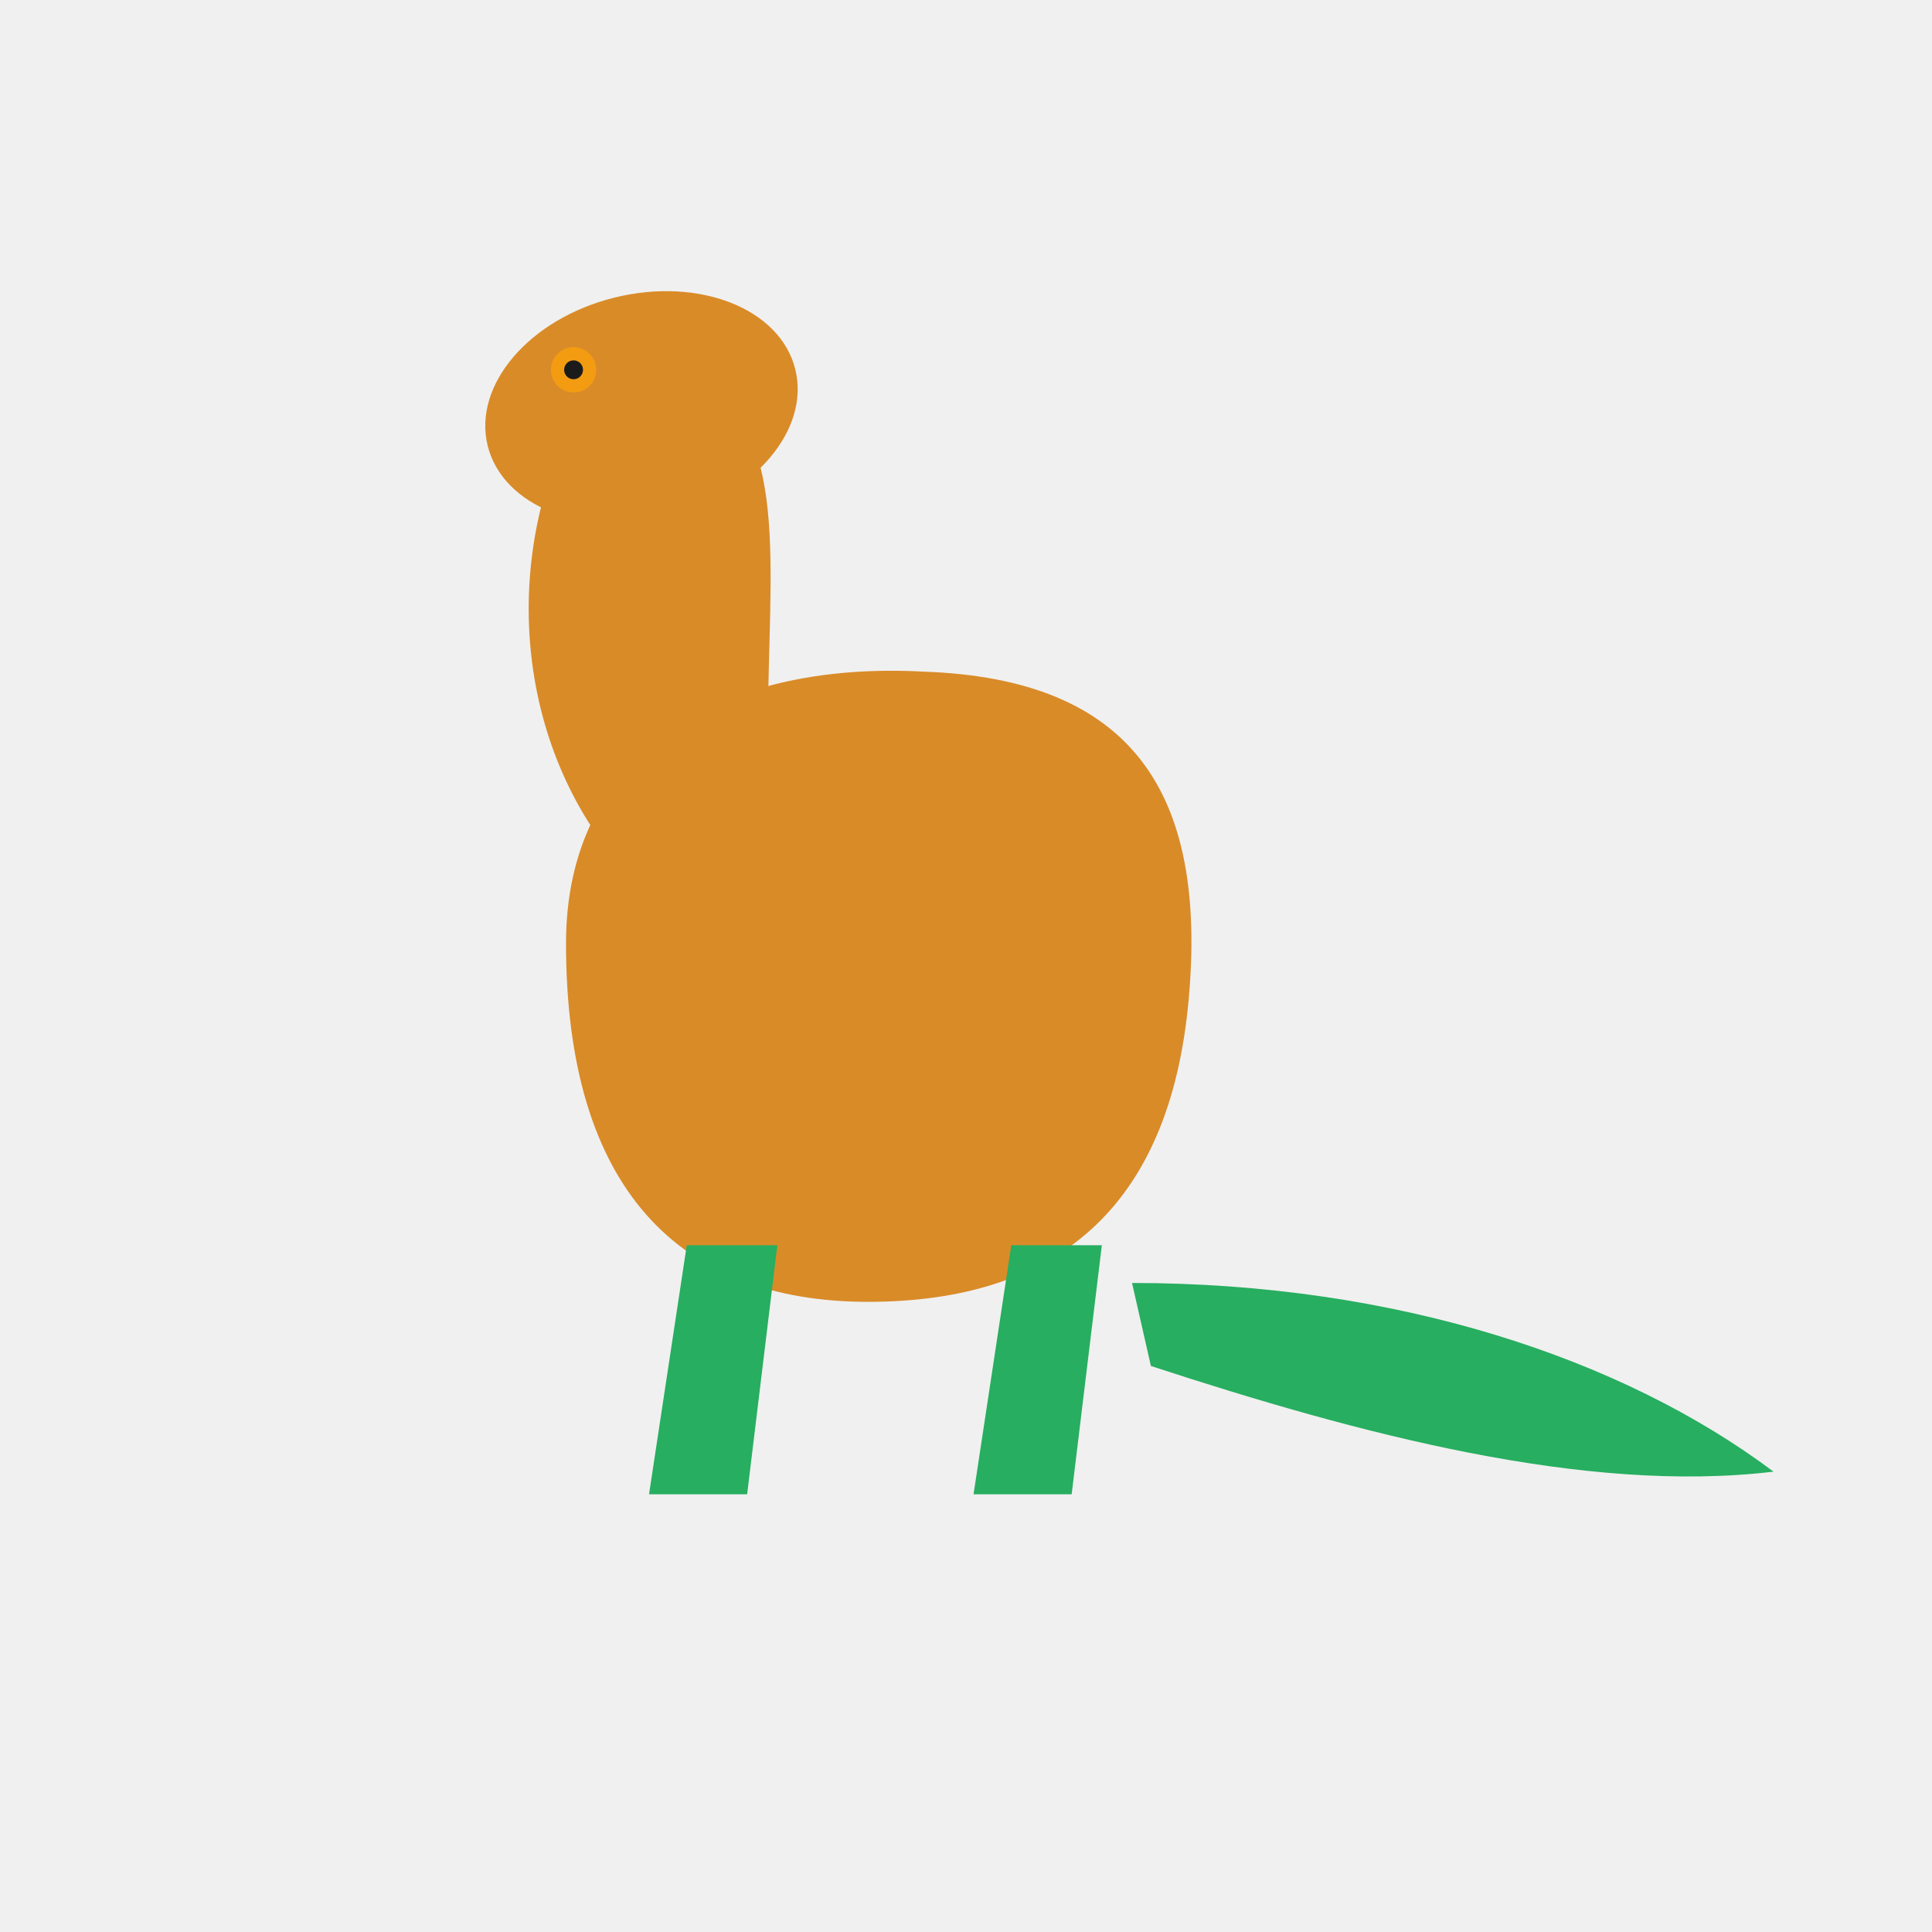
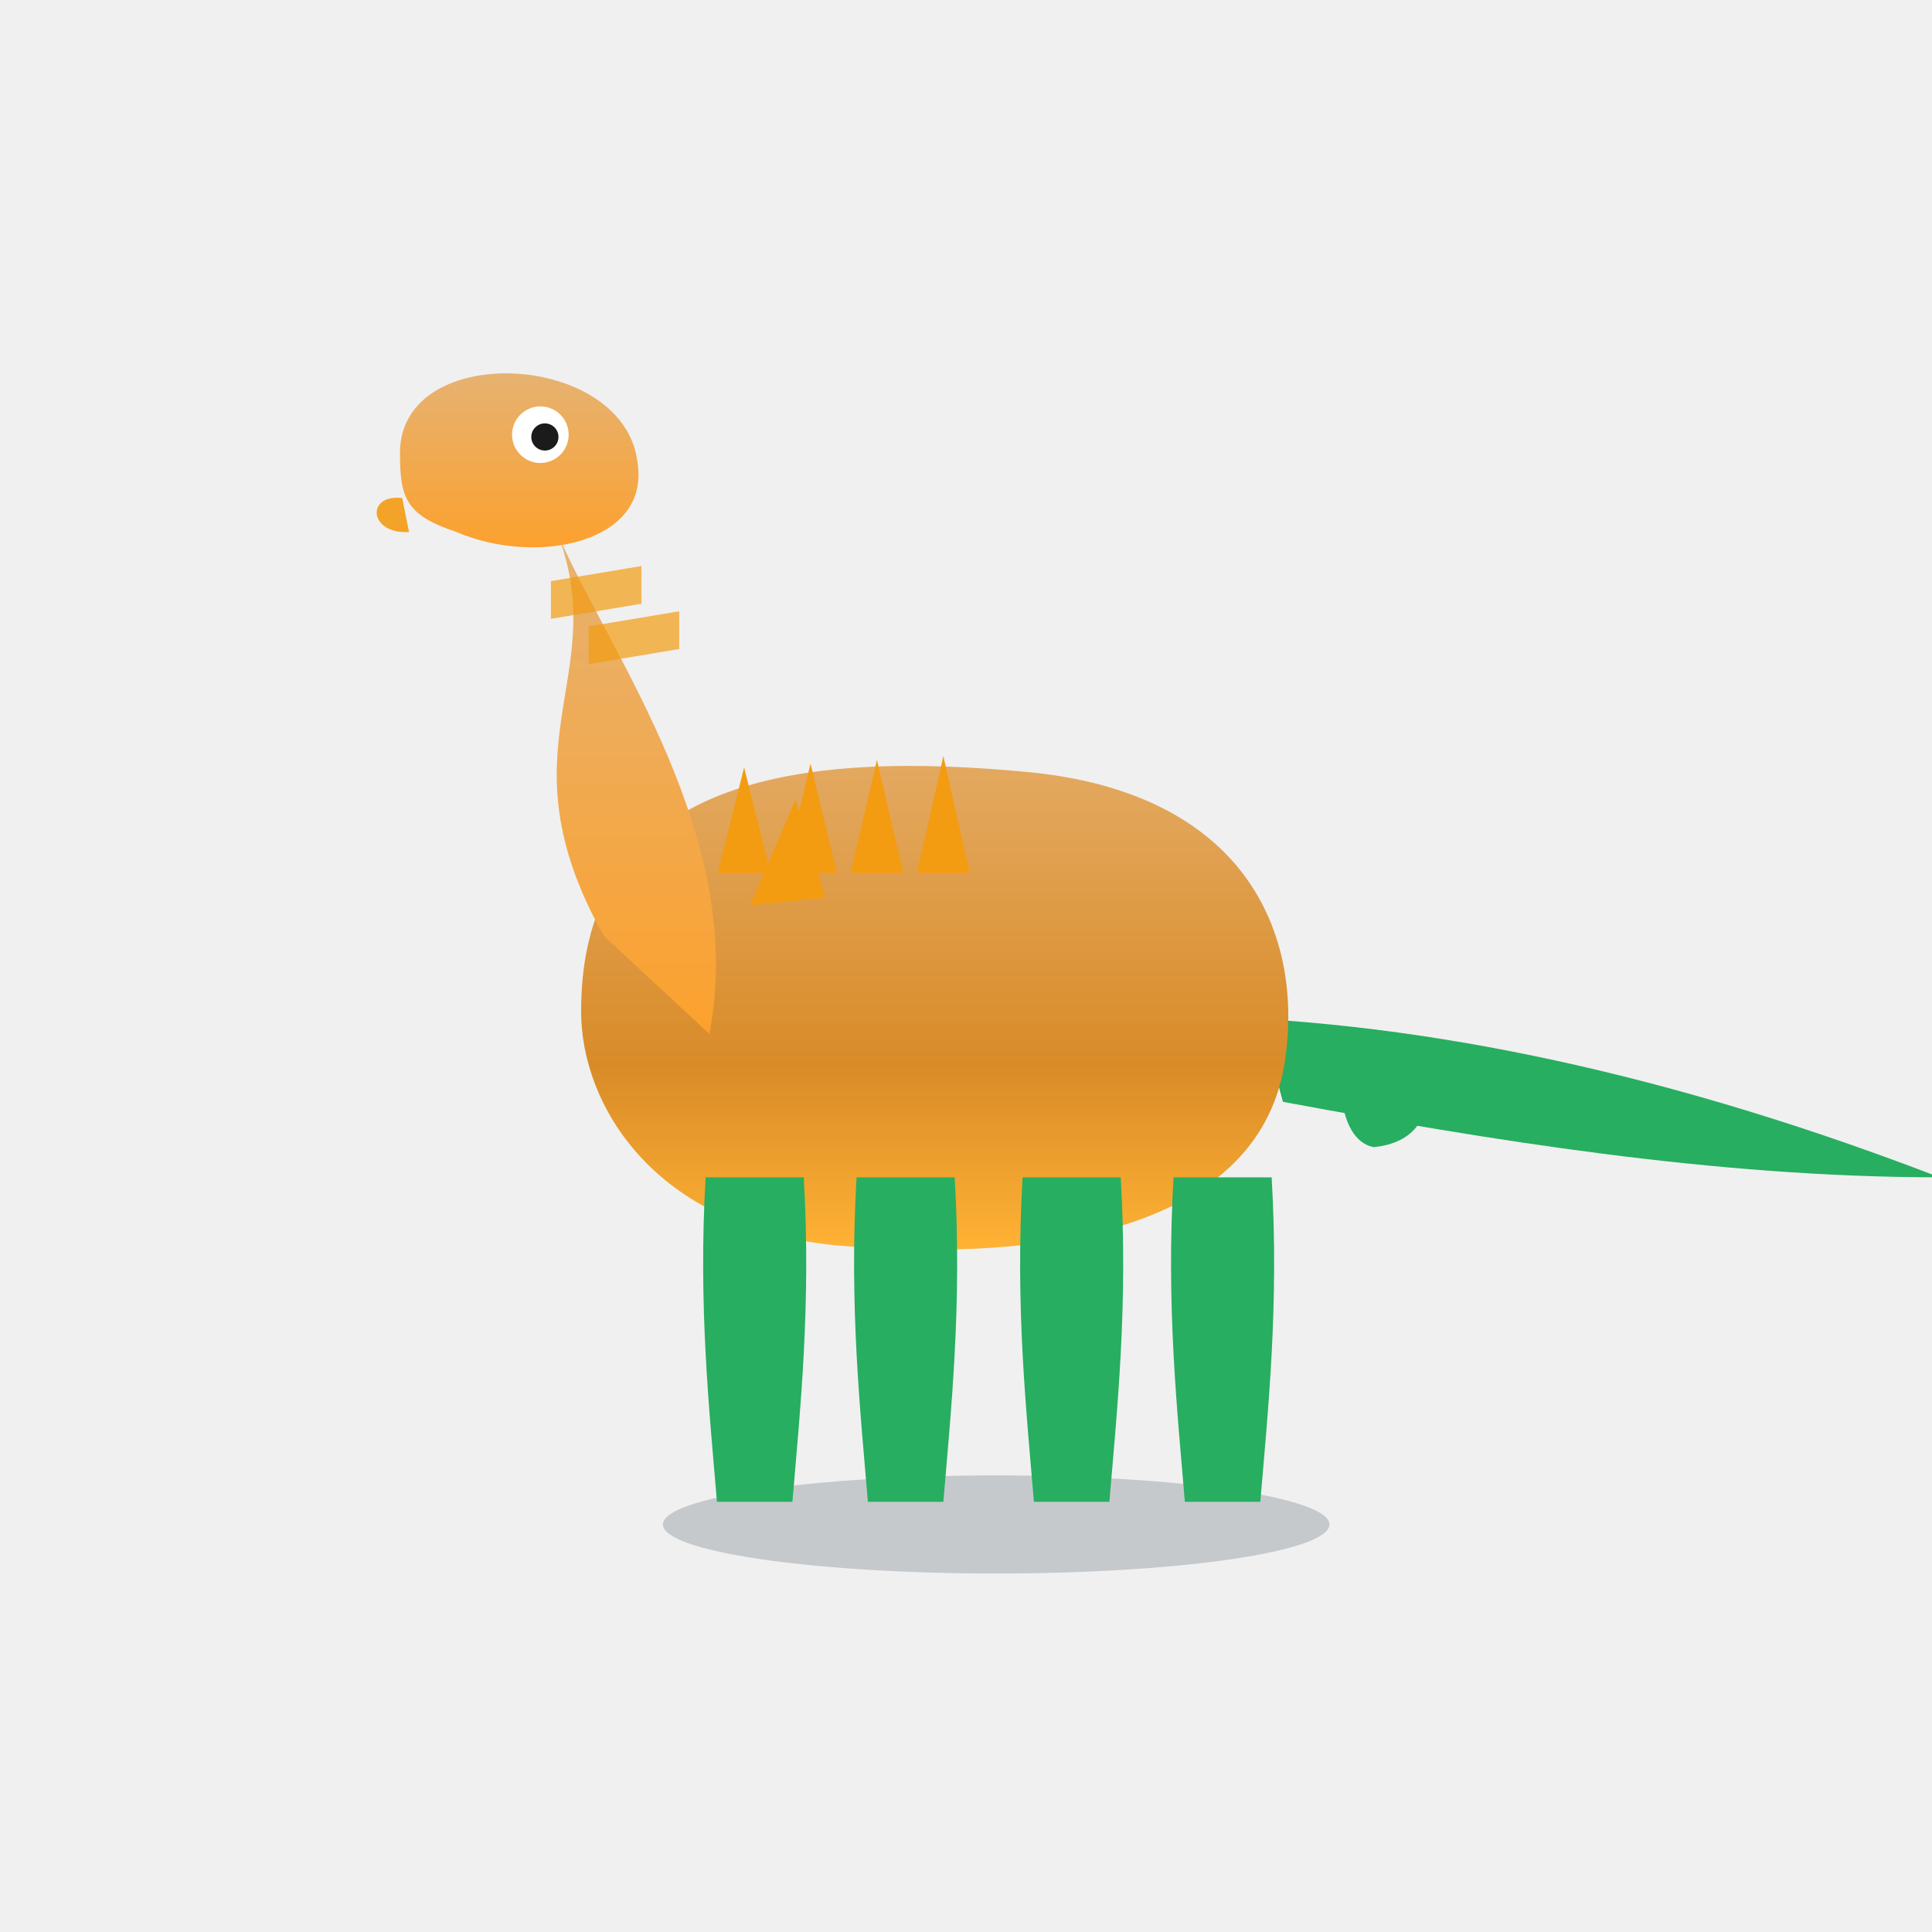
<svg xmlns="http://www.w3.org/2000/svg" viewBox="0 0 512 512" width="512" height="512" fill="none" role="img" aria-label="dino-brachiosaurus">
-   <g transform="translate(0 0) rotate(0 256 280)">
-     <path d="M300 340 C 370 340 430 360 470 390 C 420 396 360 380 305 362 Z" fill="#27ae60" />
-     <path d="M150 250 C 150 200 190 175 245 178 C 300 180 320 210 315 265 C 310 320 280 345 230 345 C 180 345 150 315 150 250 Z" fill="#d98b28" />
-     <path d="M175 240 C 140 210 132 160 148 120 C 158 96 186 92 198 114 C 210 138 200 180 205 226 Z" fill="#d98b28" />
-     <ellipse cx="170" cy="108" rx="42" ry="30" fill="#d98b28" transform="rotate(-14 170 108)" />
-     <circle cx="152" cy="98" r="6" fill="#f39c12" />
-     <circle cx="152" cy="98" r="2.5" fill="#1b1b1b" />
-     <path d="M182 330 L 172 396 L 198 396 L 206 330 Z" fill="#27ae60" transform="translate(0 0)" />
-     <path d="M268 330 L 258 396 L 284 396 L 292 330 Z" fill="#27ae60" transform="translate(0 0)" />
+   <defs>
+     <linearGradient id="gb-dino-brachiosaurus" x1="0" y1="0" x2="0" y2="1">
+       <stop offset="0" stop-color="#e3a960" />
+       <stop offset="0.62" stop-color="#d98b28" />
+       <stop offset="1" stop-color="#ffb233" />
+     </linearGradient>
+     <linearGradient id="gh-dino-brachiosaurus" x1="0" y1="0" x2="0" y2="1">
+       <stop offset="0" stop-color="#e6b271" />
+       <stop offset="1" stop-color="#fca12e" />
+     </linearGradient>
+   </defs>
+   <g transform="translate(0 0) rotate(0 250 268)">
+     <ellipse cx="264" cy="404" rx="88.32" ry="13" fill="#0b1b2a" fill-opacity="0.18" />
+     <path d="M 334 270 C 400 274, 462 292, 514 312 C 454 312, 394 302, 340 292 Z" fill="#27ae60" />
+     <path d="M 154 268 C 154 206, 211.6 198.56, 274 204.76 C 331.6 210.96, 346 249.4, 340.24 282.88 C 332.56 325.04, 278.8 334.96, 221.2 330 C 173.2 325.04, 154 292.8, 154 268 Z" fill="url(#gb-dino-brachiosaurus)" />
+     <path d="M 160 248 C 132 198, 162 180, 148 142 C 162 174, 198 222, 188 274 Z" fill="url(#gh-dino-brachiosaurus)" />
+     <path d="M 106 120 C 106 90, 166 93, 169 123 C 172 144, 142 150, 121 141 C 107.5 136.5, 106 132, 106 120 Z" fill="url(#gh-dino-brachiosaurus)" />
+     <path d="M 106.6 132 C 97 130.8, 97.6 141.6, 108.4 141 Z" fill="#f39c12" fill-opacity="0.9" />
+     <path d="M 135.7 115.2 a 7.5 7.5 0 1 0 15 0 a 7.5 7.5 0 1 0 -15 0 Z" fill="#ffffff" />
+     <path d="M 140.8 115.8 a 3.6 3.6 0 1 0 7.2 0 a 3.6 3.6 0 1 0 -7.2 0 Z" fill="#1b1b1b" />
+     <path d="M 187 312 C 185 346, 188 374, 190 398 L 210 398 C 212 374, 215 346, 213 312 Z" fill="#27ae60" />
+     <path d="M 227 312 C 225 346, 228 374, 230 398 L 250 398 C 252 374, 255 346, 253 312 Z" fill="#27ae60" />
+     <path d="M 271 312 C 269 346, 272 374, 274 398 L 294 398 C 296 374, 299 346, 297 312 Z" fill="#27ae60" />
+     <path d="M 311 312 C 309 346, 312 374, 314 398 L 334 398 C 336 374, 339 346, 337 312 Z" fill="#27ae60" />
+     <path d="M 190.2 231.36 L 197.2 203.36 L 204.2 231.36 Z" fill="#f39c12" />
+     <path d="M 207.8 231.36 L 214.8 202.36 L 221.8 231.36 Z" fill="#f39c12" />
+     <path d="M 225.4 231.36 L 232.4 201.36 L 239.4 231.36 Z" fill="#f39c12" />
+     <path d="M 243 231.36 L 250 200.36 L 257 231.36 Z" fill="#f39c12" />
+     <path d="M 146 154 L 170 150 L 170 160 L 146 164 Z" fill="#f39c12" fill-opacity="0.7" />
+     <path d="M 156 166 L 180 162 L 180 172 L 156 176 Z" fill="#f39c12" fill-opacity="0.7" />
+     <path d="M 358 280 C 380 274, 386 302, 364 304 C 354 302, 354 282, 358 280 Z" fill="#27ae60" />
+     <path d="M 198.8 239.9 L 210.8 211.9 L 218.8 237.9 Z" fill="#f39c12" />
  </g>
</svg>
